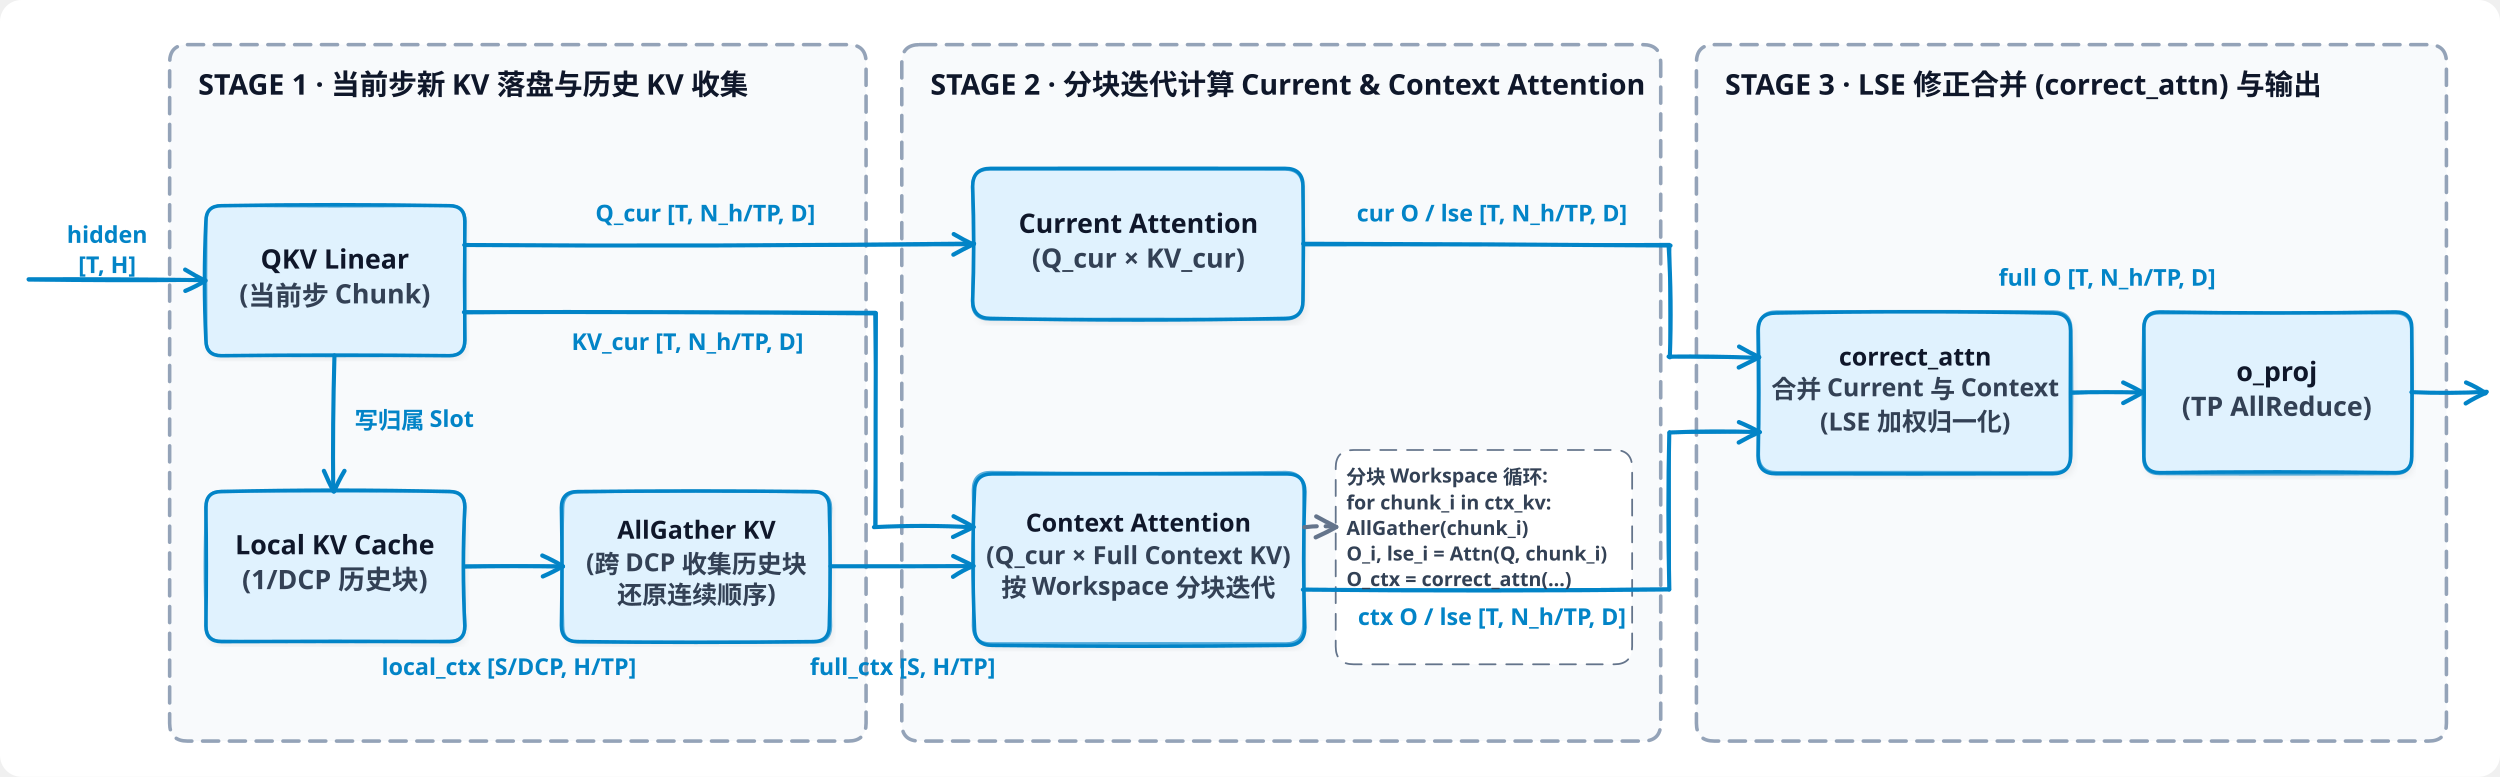
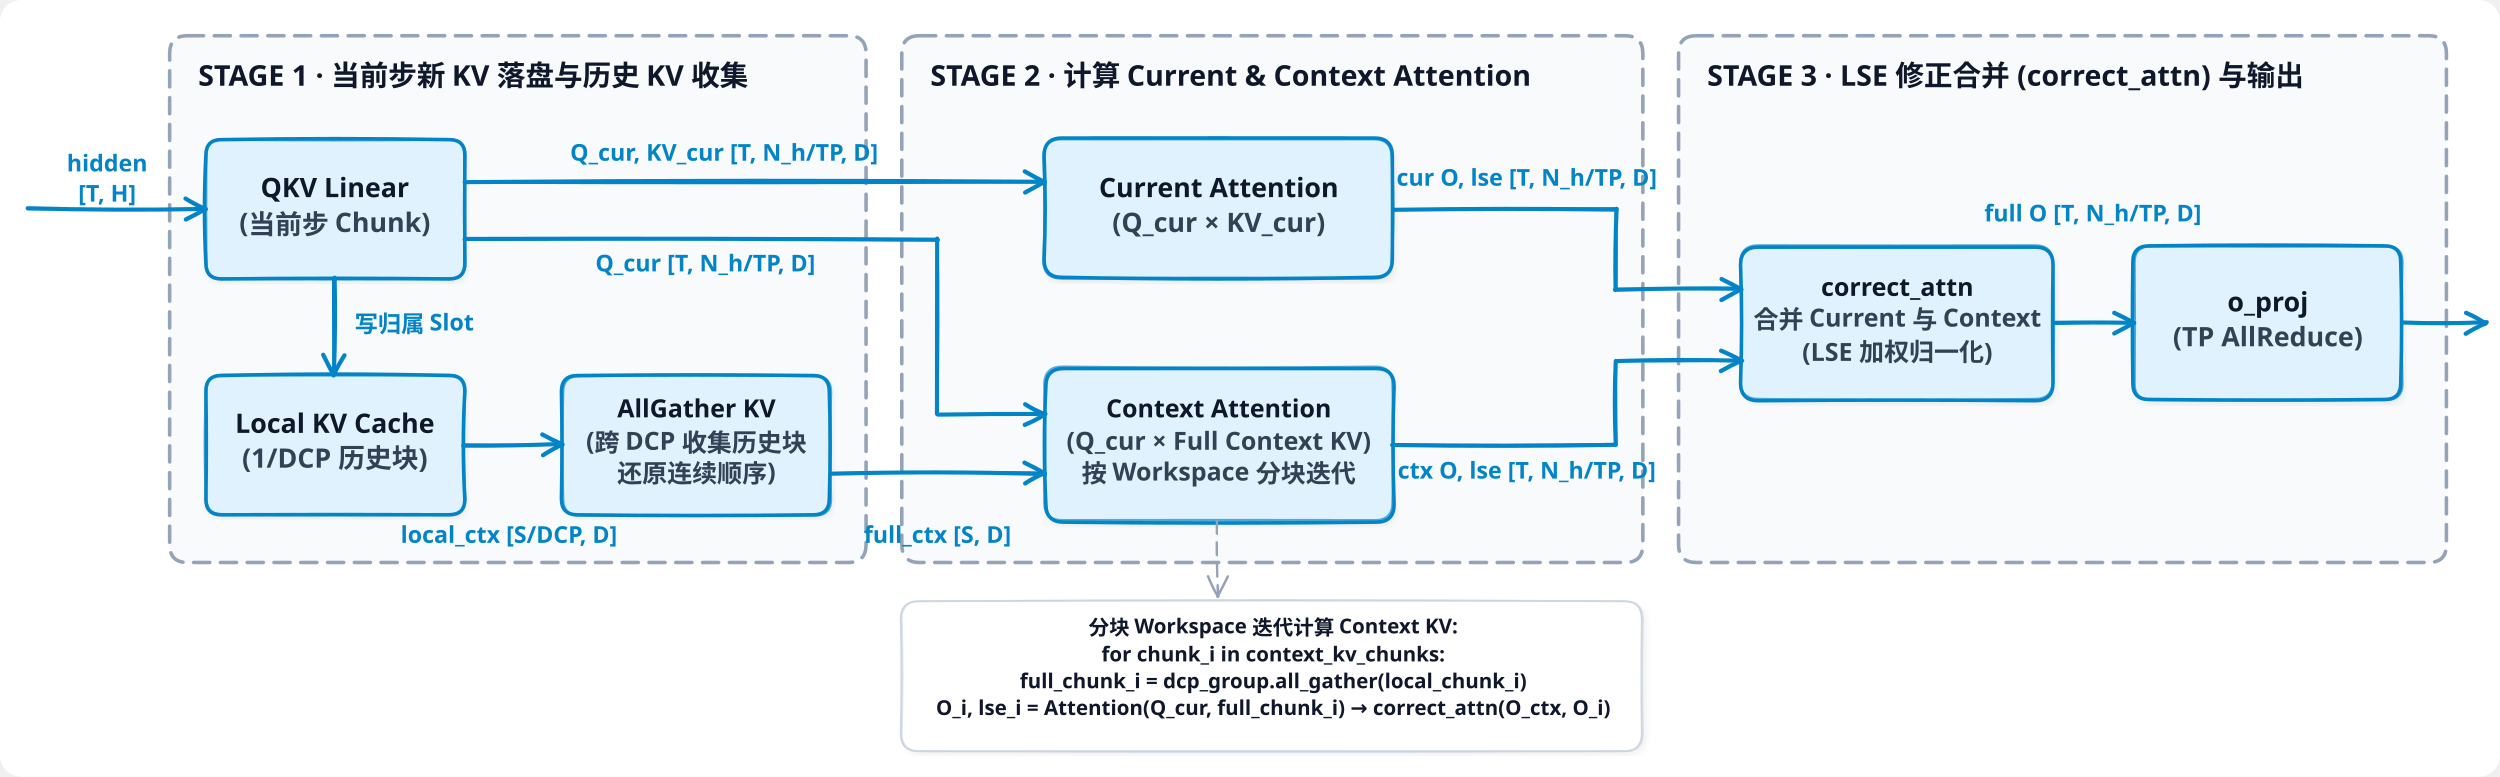
<svg xmlns="http://www.w3.org/2000/svg" viewBox="0 0 1400 435" width="1400" height="435" font-family="'Comic Sans MS', 'Segoe Print', 'Bradley Hand', 'Chalkboard SE', 'Microsoft YaHei', sans-serif">
  <defs>
    <filter id="paper-shadow" x="-2%" y="-2%" width="104%" height="106%">
      <feDropShadow dx="1.5" dy="2.5" stdDeviation="2" flood-color="#0f172a" flood-opacity="0.07" />
    </filter>
  </defs>
  <rect x="0" y="0" width="1400" height="435" fill="#ffffff" rx="12" />
-   <path d="M 105.0 25 L 475.0 25 Q 485 25 485 35.0 L 485 405.0 Q 485 415 475.0 415 L 105.0 415 Q 95 415 95 405.0 L 95 35.0 Q 95 25 105.0 25 Z" fill="#f8fafc" stroke="none" />
-   <path d="M 105.0 25 L 475.0 25 Q 485 25 485 35.0 L 485 405.0 Q 485 415 475.0 415 L 105.0 415 Q 95 415 95 405.0 L 95 35.0 Q 95 25 105.0 25 Z" fill="none" stroke="#94a3b8" stroke-width="2" stroke-linecap="round" stroke-linejoin="round" opacity="1" stroke-dasharray="9 6" />
-   <path d="M 515.0 25 L 920.0 25 Q 930 25 930 35.0 L 930 405.0 Q 930 415 920.0 415 L 515.0 415 Q 505 415 505 405.0 L 505 35.0 Q 505 25 515.0 25 Z" fill="#f8fafc" stroke="none" />
-   <path d="M 515.0 25 L 920.0 25 Q 930 25 930 35.0 L 930 405.0 Q 930 415 920.0 415 L 515.0 415 Q 505 415 505 405.0 L 505 35.0 Q 505 25 515.0 25 Z" fill="none" stroke="#94a3b8" stroke-width="2" stroke-linecap="round" stroke-linejoin="round" opacity="1" stroke-dasharray="9 6" />
-   <path d="M 960.0 25 L 1360.0 25 Q 1370 25 1370 35.0 L 1370 405.0 Q 1370 415 1360.0 415 L 960.0 415 Q 950 415 950 405.0 L 950 35.0 Q 950 25 960.0 25 Z" fill="#f8fafc" stroke="none" />
-   <path d="M 960.0 25 L 1360.0 25 Q 1370 25 1370 35.0 L 1370 405.0 Q 1370 415 1360.0 415 L 960.0 415 Q 950 415 950 405.0 L 950 35.0 Q 950 25 960.0 25 Z" fill="none" stroke="#94a3b8" stroke-width="2" stroke-linecap="round" stroke-linejoin="round" opacity="1" stroke-dasharray="9 6" />
-   <path d="M 123.7 115 L 251.3 115 Q 260 115 260 123.7 L 260 190.3 Q 260 199 251.3 199 L 123.7 199 Q 115 199 115 190.3 L 115 123.7 Q 115 115 123.7 115 Z" fill="#e0f2fe" stroke="none" filter="url(#paper-shadow)" />
-   <path d="M 124.0 115.2 Q 187.5 114.1 251.6 115.2 Q 260.3 115.2 260.3 123.9 Q 260.2 157.0 260.3 190.5 Q 260.3 199.2 251.6 199.2 Q 187.5 198.5 124.0 199.2 Q 115.3 199.2 115.3 190.5 Q 113.7 157.0 115.3 123.9 Q 115.3 115.2 124.0 115.2" fill="none" stroke="#0284c7" stroke-width="2" stroke-linecap="round" stroke-linejoin="round" opacity="1" />
-   <path d="M 124.2 115.1 Q 187.5 115.9 251.8 115.1 Q 260.5 115.1 260.5 123.8 Q 259.3 157.0 260.5 190.4 Q 260.5 199.1 251.8 199.1 Q 187.5 199.6 124.2 199.1 Q 115.5 199.1 115.5 190.4 Q 115.2 157.0 115.5 123.8 Q 115.5 115.1 124.2 115.1" fill="none" stroke="#0284c7" stroke-width="1.5" stroke-linecap="round" stroke-linejoin="round" opacity="0.65" />
-   <path d="M 123.7 275 L 251.3 275 Q 260 275 260 283.7 L 260 350.3 Q 260 359 251.3 359 L 123.7 359 Q 115 359 115 350.3 L 115 283.7 Q 115 275 123.7 275 Z" fill="#e0f2fe" stroke="none" filter="url(#paper-shadow)" />
-   <path d="M 124.0 275.3 Q 187.5 273.7 251.6 275.3 Q 260.3 275.3 260.3 284.0 Q 258.6 317.0 260.3 350.6 Q 260.3 359.3 251.6 359.3 Q 187.5 359.0 124.0 359.3 Q 115.3 359.3 115.3 350.6 Q 115.8 317.0 115.3 284.0 Q 115.3 275.3 124.0 275.3" fill="none" stroke="#0284c7" stroke-width="2" stroke-linecap="round" stroke-linejoin="round" opacity="1" />
-   <path d="M 124.2 275.0 Q 187.5 275.4 251.8 275.0 Q 260.5 275.0 260.5 283.7 Q 259.0 317.0 260.5 350.3 Q 260.5 359.0 251.8 359.0 Q 187.5 359.9 124.2 359.0 Q 115.5 359.0 115.5 350.3 Q 114.0 317.0 115.5 283.7 Q 115.5 275.0 124.2 275.0" fill="none" stroke="#0284c7" stroke-width="1.5" stroke-linecap="round" stroke-linejoin="round" opacity="0.65" />
-   <path d="M 324.0 275 L 456.0 275 Q 465 275 465 284.0 L 465 350.0 Q 465 359 456.0 359 L 324.0 359 Q 315 359 315 350.0 L 315 284.0 Q 315 275 324.0 275 Z" fill="#e0f2fe" stroke="none" filter="url(#paper-shadow)" />
-   <path d="M 323.4 275.3 Q 390.0 274.6 455.4 275.3 Q 464.4 275.3 464.4 284.3 Q 465.4 317.0 464.4 350.3 Q 464.4 359.3 455.4 359.3 Q 390.0 360.1 323.4 359.3 Q 314.4 359.3 314.4 350.3 Q 315.0 317.0 314.4 284.3 Q 314.4 275.3 323.4 275.3" fill="none" stroke="#0284c7" stroke-width="2" stroke-linecap="round" stroke-linejoin="round" opacity="1" />
-   <path d="M 324.3 275.6 Q 390.0 274.4 456.3 275.6 Q 465.3 275.6 465.3 284.6 Q 464.2 317.0 465.3 350.6 Q 465.3 359.6 456.3 359.6 Q 390.0 359.5 324.3 359.6 Q 315.3 359.6 315.3 350.6 Q 314.3 317.0 315.3 284.6 Q 315.3 275.6 324.3 275.6" fill="none" stroke="#0284c7" stroke-width="1.5" stroke-linecap="round" stroke-linejoin="round" opacity="0.65" />
-   <path d="M 555.0 95 L 720.0 95 Q 730 95 730 105.0 L 730 169.0 Q 730 179 720.0 179 L 555.0 179 Q 545 179 545 169.0 L 545 105.0 Q 545 95 555.0 95 Z" fill="#e0f2fe" stroke="none" filter="url(#paper-shadow)" />
-   <path d="M 554.7 94.3 Q 637.5 94.2 719.7 94.3 Q 729.7 94.3 729.7 104.3 Q 730.0 137.0 729.7 168.3 Q 729.7 178.3 719.7 178.3 Q 637.5 180.1 554.7 178.3 Q 544.7 178.3 544.7 168.3 Q 545.9 137.0 544.7 104.3 Q 544.7 94.3 554.7 94.3" fill="none" stroke="#0284c7" stroke-width="2" stroke-linecap="round" stroke-linejoin="round" opacity="1" />
-   <path d="M 554.4 94.9 Q 637.5 94.9 719.4 94.9 Q 729.4 94.9 729.4 104.9 Q 730.9 137.0 729.4 168.9 Q 729.4 178.9 719.4 178.9 Q 637.5 178.3 554.4 178.9 Q 544.4 178.9 544.4 168.9 Q 545.6 137.0 544.4 104.9 Q 544.4 94.9 554.4 94.9" fill="none" stroke="#0284c7" stroke-width="1.5" stroke-linecap="round" stroke-linejoin="round" opacity="0.65" />
-   <path d="M 555.0 265 L 720.0 265 Q 730 265 730 275.0 L 730 351.0 Q 730 361 720.0 361 L 555.0 361 Q 545 361 545 351.0 L 545 275.0 Q 545 265 555.0 265 Z" fill="#e0f2fe" stroke="none" filter="url(#paper-shadow)" />
-   <path d="M 555.7 265.4 Q 637.5 265.3 720.7 265.4 Q 730.7 265.4 730.7 275.4 Q 729.4 313.0 730.7 351.4 Q 730.7 361.4 720.7 361.4 Q 637.5 362.4 555.7 361.4 Q 545.7 361.4 545.7 351.4 Q 544.0 313.0 545.7 275.4 Q 545.7 265.4 555.7 265.4" fill="none" stroke="#0284c7" stroke-width="2" stroke-linecap="round" stroke-linejoin="round" opacity="1" />
-   <path d="M 554.9 264.4 Q 637.5 265.6 719.9 264.4 Q 729.9 264.4 729.9 274.4 Q 730.8 313.0 729.9 350.4 Q 729.9 360.4 719.9 360.4 Q 637.5 360.2 554.9 360.4 Q 544.9 360.4 544.9 350.4 Q 545.8 313.0 544.9 274.4 Q 544.9 264.4 554.9 264.4" fill="none" stroke="#0284c7" stroke-width="1.5" stroke-linecap="round" stroke-linejoin="round" opacity="0.65" />
-   <path d="M 757.96 252 L 904.04 252 Q 914 252 914 261.96 L 914 362.04 Q 914 372 904.04 372 L 757.96 372 Q 748 372 748 362.04 L 748 261.96 Q 748 252 757.96 252 Z" fill="#ffffff" stroke="none" />
-   <path d="M 757.96 252 L 904.04 252 Q 914 252 914 261.96 L 914 362.04 Q 914 372 904.04 372 L 757.96 372 Q 748 372 748 362.04 L 748 261.96 Q 748 252 757.96 252 Z" fill="none" stroke="#64748b" stroke-width="1" stroke-linecap="round" stroke-linejoin="round" opacity="1" stroke-dasharray="9 6" />
-   <path d="M 995.0 175 L 1150.0 175 Q 1160 175 1160 185.0 L 1160 255.0 Q 1160 265 1150.0 265 L 995.0 265 Q 985 265 985 255.0 L 985 185.0 Q 985 175 995.0 175 Z" fill="#e0f2fe" stroke="none" filter="url(#paper-shadow)" />
-   <path d="M 994.5 175.3 Q 1072.5 173.9 1149.5 175.3 Q 1159.5 175.3 1159.5 185.3 Q 1159.3 220.0 1159.5 255.3 Q 1159.5 265.3 1149.5 265.3 Q 1072.5 265.5 994.5 265.3 Q 984.5 265.3 984.5 255.3 Q 985.0 220.0 984.5 185.3 Q 984.5 175.3 994.5 175.3" fill="none" stroke="#0284c7" stroke-width="2" stroke-linecap="round" stroke-linejoin="round" opacity="1" />
-   <path d="M 994.9 174.5 Q 1072.5 174.1 1149.9 174.5 Q 1159.9 174.5 1159.9 184.5 Q 1160.8 220.0 1159.9 254.5 Q 1159.9 264.5 1149.9 264.5 Q 1072.5 264.3 994.9 264.5 Q 984.9 264.5 984.9 254.5 Q 985.8 220.0 984.9 184.5 Q 984.9 174.5 994.9 174.5" fill="none" stroke="#0284c7" stroke-width="1.5" stroke-linecap="round" stroke-linejoin="round" opacity="0.65" />
-   <path d="M 1209.0 175 L 1341.0 175 Q 1350 175 1350 184.0 L 1350 256.0 Q 1350 265 1341.0 265 L 1209.0 265 Q 1200 265 1200 256.0 L 1200 184.0 Q 1200 175 1209.0 175 Z" fill="#e0f2fe" stroke="none" filter="url(#paper-shadow)" />
-   <path d="M 1209.6 174.7 Q 1275.0 175.8 1341.6 174.7 Q 1350.6 174.7 1350.6 183.7 Q 1351.0 220.0 1350.6 255.7 Q 1350.6 264.7 1341.6 264.7 Q 1275.0 263.8 1209.6 264.7 Q 1200.6 264.7 1200.6 255.7 Q 1200.9 220.0 1200.6 183.7 Q 1200.6 174.7 1209.6 174.7" fill="none" stroke="#0284c7" stroke-width="2" stroke-linecap="round" stroke-linejoin="round" opacity="1" />
-   <path d="M 1209.3 175.4 Q 1275.0 175.1 1341.3 175.4 Q 1350.3 175.4 1350.3 184.4 Q 1350.6 220.0 1350.3 256.4 Q 1350.3 265.4 1341.3 265.4 Q 1275.0 265.8 1209.3 265.4 Q 1200.3 265.4 1200.3 256.4 Q 1199.5 220.0 1200.3 184.4 Q 1200.3 175.4 1209.3 175.4" fill="none" stroke="#0284c7" stroke-width="1.5" stroke-linecap="round" stroke-linejoin="round" opacity="0.65" />
-   <path d="M 16.0 156.4 Q 65.6 156.2 114.7 156.9" fill="none" stroke="#0284c7" stroke-width="2.3" stroke-linecap="round" />
-   <path d="M 15.9 156.9 Q 65.2 157.7 115.2 157.1" fill="none" stroke="#0284c7" stroke-width="1.4" stroke-linecap="round" />
-   <path d="M 114.8 157.2 Q 109.6 154.6 103.7 151.0" fill="none" stroke="#0284c7" stroke-width="2.4" stroke-linecap="round" />
-   <path d="M 115.1 157.1 Q 109.8 160.4 103.8 162.9" fill="none" stroke="#0284c7" stroke-width="2.4" stroke-linecap="round" />
-   <path d="M 260.0 137.2 Q 402.2 138.1 545.5 136.4" fill="none" stroke="#0284c7" stroke-width="2.3" stroke-linecap="round" />
-   <path d="M 259.8 137.2 Q 402.7 137.7 545.0 137.2" fill="none" stroke="#0284c7" stroke-width="1.4" stroke-linecap="round" />
-   <path d="M 545.1 137.0 Q 539.5 134.3 534.1 131.1" fill="none" stroke="#0284c7" stroke-width="2.4" stroke-linecap="round" />
-   <path d="M 545.0 136.8 Q 539.6 139.4 533.9 142.6" fill="none" stroke="#0284c7" stroke-width="2.4" stroke-linecap="round" />
-   <path d="M 259.8 174.8 Q 376.0 174.5 490.2 175.5" fill="none" stroke="#0284c7" stroke-width="2.3" stroke-linecap="round" />
-   <path d="M 259.8 175.3 Q 375.3 174.5 490.2 174.7" fill="none" stroke="#0284c7" stroke-width="1.4" stroke-linecap="round" />
-   <path d="M 490.5 175.3 Q 490.3 234.7 490.3 294.4" fill="none" stroke="#0284c7" stroke-width="2.3" stroke-linecap="round" />
-   <path d="M 489.7 175.2 Q 490.8 234.1 489.8 294.8" fill="none" stroke="#0284c7" stroke-width="1.4" stroke-linecap="round" />
-   <path d="M 489.4 295.2 Q 517.8 293.8 545.0 295.3" fill="none" stroke="#0284c7" stroke-width="2.3" stroke-linecap="round" />
-   <path d="M 490.3 294.8 Q 517.0 294.6 544.6 295.0" fill="none" stroke="#0284c7" stroke-width="1.4" stroke-linecap="round" />
-   <path d="M 545.2 295.1 Q 540.0 292.1 534.0 289.1" fill="none" stroke="#0284c7" stroke-width="2.4" stroke-linecap="round" />
-   <path d="M 545.1 295.2 Q 539.0 298.2 533.7 300.7" fill="none" stroke="#0284c7" stroke-width="2.4" stroke-linecap="round" />
-   <path d="M 187.3 199.1 Q 186.2 237.8 186.6 274.8" fill="none" stroke="#0284c7" stroke-width="2.3" stroke-linecap="round" />
-   <path d="M 187.2 198.7 Q 186.5 236.2 186.7 274.7" fill="none" stroke="#0284c7" stroke-width="1.4" stroke-linecap="round" />
-   <path d="M 187.1 275.2 Q 189.4 269.6 192.9 263.7" fill="none" stroke="#0284c7" stroke-width="2.4" stroke-linecap="round" />
-   <path d="M 186.8 275.2 Q 184.1 270.0 181.4 263.7" fill="none" stroke="#0284c7" stroke-width="2.4" stroke-linecap="round" />
-   <path d="M 260.4 317.3 Q 287.8 316.8 315.3 317.3" fill="none" stroke="#0284c7" stroke-width="2.3" stroke-linecap="round" />
-   <path d="M 259.9 316.8 Q 286.7 316.7 314.9 316.8" fill="none" stroke="#0284c7" stroke-width="1.4" stroke-linecap="round" />
-   <path d="M 315.1 317.0 Q 309.6 313.7 303.7 311.1" fill="none" stroke="#0284c7" stroke-width="2.4" stroke-linecap="round" />
-   <path d="M 315.0 317.2 Q 310.0 320.2 304.0 322.8" fill="none" stroke="#0284c7" stroke-width="2.4" stroke-linecap="round" />
-   <path d="M 465.1 317.1 Q 503.8 317.2 545.2 317.0" fill="none" stroke="#0284c7" stroke-width="2.3" stroke-linecap="round" />
-   <path d="M 465.3 317.1 Q 505.9 316.9 544.8 317.3" fill="none" stroke="#0284c7" stroke-width="1.4" stroke-linecap="round" />
-   <path d="M 545.0 316.8 Q 539.8 314.2 533.8 311.4" fill="none" stroke="#0284c7" stroke-width="2.4" stroke-linecap="round" />
-   <path d="M 544.8 317.0 Q 539.2 319.3 533.7 323.0" fill="none" stroke="#0284c7" stroke-width="2.4" stroke-linecap="round" />
-   <path d="M 729.8 136.5 Q 832.4 136.7 935.5 137.5" fill="none" stroke="#0284c7" stroke-width="2.3" stroke-linecap="round" />
-   <path d="M 730.2 137.3 Q 832.1 137.3 934.9 136.7" fill="none" stroke="#0284c7" stroke-width="1.4" stroke-linecap="round" />
-   <path d="M 934.4 137.2 Q 936.3 168.3 935.1 200.1" fill="none" stroke="#0284c7" stroke-width="2.3" stroke-linecap="round" />
-   <path d="M 935.3 137.4 Q 934.7 168.0 935.3 200.3" fill="none" stroke="#0284c7" stroke-width="1.4" stroke-linecap="round" />
-   <path d="M 934.4 199.7 Q 958.6 199.4 984.5 200.4" fill="none" stroke="#0284c7" stroke-width="2.3" stroke-linecap="round" />
-   <path d="M 935.0 199.9 Q 959.2 200.3 985.2 200.1" fill="none" stroke="#0284c7" stroke-width="1.4" stroke-linecap="round" />
-   <path d="M 985.1 200.0 Q 980.0 197.6 973.9 194.1" fill="none" stroke="#0284c7" stroke-width="2.4" stroke-linecap="round" />
-   <path d="M 985.1 200.1 Q 979.9 202.7 973.7 205.8" fill="none" stroke="#0284c7" stroke-width="2.4" stroke-linecap="round" />
-   <path d="M 730.4 295.3 Q 739.0 294.1 748.4 295.1" fill="none" stroke="#64748b" stroke-width="2.3" stroke-linecap="round" stroke-dasharray="7 5" />
-   <path d="M 730.3 294.9 Q 739.9 295.0 747.8 295.0" fill="none" stroke="#64748b" stroke-width="1.4" stroke-linecap="round" stroke-dasharray="7 5" />
-   <path d="M 747.9 294.9 Q 742.5 292.2 737.1 289.2" fill="none" stroke="#64748b" stroke-width="2.4" stroke-linecap="round" />
-   <path d="M 748.2 295.2 Q 742.8 298.2 736.8 300.9" fill="none" stroke="#64748b" stroke-width="2.4" stroke-linecap="round" />
-   <path d="M 729.6 330.2 Q 833.7 331.2 934.7 330.1" fill="none" stroke="#0284c7" stroke-width="2.3" stroke-linecap="round" />
-   <path d="M 729.8 329.9 Q 832.2 330.6 934.9 329.7" fill="none" stroke="#0284c7" stroke-width="1.4" stroke-linecap="round" />
-   <path d="M 934.8 330.1 Q 933.8 284.8 934.8 242.3" fill="none" stroke="#0284c7" stroke-width="2.3" stroke-linecap="round" />
-   <path d="M 935.1 330.1 Q 935.0 285.9 934.9 241.7" fill="none" stroke="#0284c7" stroke-width="1.4" stroke-linecap="round" />
-   <path d="M 935.0 242.2 Q 959.4 241.1 985.6 242.0" fill="none" stroke="#0284c7" stroke-width="2.3" stroke-linecap="round" />
-   <path d="M 935.0 242.0 Q 960.2 242.6 985.0 241.7" fill="none" stroke="#0284c7" stroke-width="1.4" stroke-linecap="round" />
-   <path d="M 985.0 241.8 Q 979.6 238.8 973.8 236.4" fill="none" stroke="#0284c7" stroke-width="2.4" stroke-linecap="round" />
-   <path d="M 985.1 242.0 Q 979.3 244.6 973.7 247.8" fill="none" stroke="#0284c7" stroke-width="2.4" stroke-linecap="round" />
-   <path d="M 1160.0 219.8 Q 1179.4 219.4 1199.6 219.8" fill="none" stroke="#0284c7" stroke-width="2.3" stroke-linecap="round" />
-   <path d="M 1159.8 220.3 Q 1180.0 219.4 1200.1 219.7" fill="none" stroke="#0284c7" stroke-width="1.4" stroke-linecap="round" />
-   <path d="M 1200.1 219.9 Q 1195.0 217.0 1189.0 214.2" fill="none" stroke="#0284c7" stroke-width="2.4" stroke-linecap="round" />
-   <path d="M 1199.8 219.9 Q 1195.0 222.6 1189.0 225.7" fill="none" stroke="#0284c7" stroke-width="2.4" stroke-linecap="round" />
-   <path d="M 1350.4 219.6 Q 1371.5 220.5 1392.6 219.4" fill="none" stroke="#0284c7" stroke-width="2.3" stroke-linecap="round" />
-   <path d="M 1350.2 219.8 Q 1371.0 219.5 1392.1 219.8" fill="none" stroke="#0284c7" stroke-width="1.4" stroke-linecap="round" />
-   <path d="M 1391.9 220.2 Q 1387.1 216.8 1381.0 214.2" fill="none" stroke="#0284c7" stroke-width="2.4" stroke-linecap="round" />
-   <path d="M 1391.8 220.1 Q 1385.9 222.7 1380.8 225.9" fill="none" stroke="#0284c7" stroke-width="2.4" stroke-linecap="round" />
-   <text x="111.0" y="53.0" font-size="16" font-weight="700" fill="#0f172a" text-anchor="start">STAGE 1 · 当前步新 KV 落盘与历史 KV 收集</text>
-   <text x="521.0" y="53.0" font-size="16" font-weight="700" fill="#0f172a" text-anchor="start">STAGE 2 · 分块迭代计算 Current &amp; Context Attention</text>
-   <text x="966.0" y="53.0" font-size="16" font-weight="700" fill="#0f172a" text-anchor="start">STAGE 3 · LSE 修正合并 (correct_attn) 与输出</text>
-   <text x="187.5" y="150.4" font-size="15" font-weight="700" fill="#0f172a" text-anchor="middle">QKV Linear</text>
-   <text x="187.5" y="169.9" font-size="15" font-weight="600" fill="#334155" text-anchor="middle">(当前步 Chunk)</text>
-   <text x="187.5" y="310.4" font-size="15" font-weight="700" fill="#0f172a" text-anchor="middle">Local KV Cache</text>
-   <text x="187.5" y="329.9" font-size="15" font-weight="600" fill="#334155" text-anchor="middle">(1/DCP 历史块)</text>
-   <text x="390.0" y="301.7" font-size="14" font-weight="700" fill="#0f172a" text-anchor="middle">AllGather KV</text>
-   <text x="390.0" y="319.9" font-size="14" font-weight="600" fill="#334155" text-anchor="middle">(跨 DCP 收集历史块</text>
-   <text x="390.0" y="338.1" font-size="14" font-weight="600" fill="#334155" text-anchor="middle">还原连续顺序)</text>
-   <text x="637.5" y="130.4" font-size="15" font-weight="700" fill="#0f172a" text-anchor="middle">Current Attention</text>
-   <text x="637.5" y="149.9" font-size="15" font-weight="600" fill="#334155" text-anchor="middle">(Q_cur × KV_cur)</text>
-   <text x="637.5" y="297.7" font-size="14" font-weight="700" fill="#0f172a" text-anchor="middle">Context Attention</text>
-   <text x="637.5" y="315.9" font-size="14" font-weight="600" fill="#334155" text-anchor="middle">(Q_cur × Full Context KV)</text>
-   <text x="637.5" y="334.1" font-size="14" font-weight="600" fill="#334155" text-anchor="middle">按 Workspace 分块迭代</text>
-   <text x="754.0" y="271.0" font-size="11" font-weight="600" fill="#334155" text-anchor="start">分块 Workspace 循环:</text>
-   <text x="754.0" y="285.3" font-size="11" font-weight="600" fill="#334155" text-anchor="start">for chunk_i in ctx_kv:</text>
-   <text x="754.0" y="299.6" font-size="11" font-weight="600" fill="#334155" text-anchor="start">  AllGather(chunk_i)</text>
-   <text x="754.0" y="313.9" font-size="11" font-weight="600" fill="#334155" text-anchor="start">  O_i, lse_i = Attn(Q, chunk_i)</text>
-   <text x="754.0" y="328.2" font-size="11" font-weight="600" fill="#334155" text-anchor="start">  O_ctx = correct_attn(...)</text>
-   <text x="1072.5" y="204.7" font-size="14" font-weight="700" fill="#0f172a" text-anchor="middle">correct_attn</text>
-   <text x="1072.5" y="222.9" font-size="14" font-weight="600" fill="#334155" text-anchor="middle">合并 Current 与 Context</text>
-   <text x="1072.5" y="241.1" font-size="14" font-weight="600" fill="#334155" text-anchor="middle">(LSE 加权归一化)</text>
-   <text x="1275.0" y="213.4" font-size="15" font-weight="700" fill="#0f172a" text-anchor="middle">o_proj</text>
-   <text x="1275.0" y="232.9" font-size="15" font-weight="600" fill="#334155" text-anchor="middle">(TP AllReduce)</text>
-   <text x="60.0" y="136.0" font-size="13" font-weight="600" fill="#0284c7" text-anchor="middle">hidden</text>
-   <text x="60.0" y="152.9" font-size="13" font-weight="600" fill="#0284c7" text-anchor="middle">[T, H]</text>
-   <text x="395.0" y="124.0" font-size="13" font-weight="600" fill="#0284c7" text-anchor="middle">Q_cur [T, N_h/TP, D]</text>
-   <text x="385.0" y="196.0" font-size="13" font-weight="600" fill="#0284c7" text-anchor="middle">KV_cur [T, N_h/TP, D]</text>
-   <text x="232.0" y="240.0" font-size="13" font-weight="600" fill="#0284c7" text-anchor="middle">写归属 Slot</text>
-   <text x="285.0" y="378.0" font-size="13" font-weight="600" fill="#0284c7" text-anchor="middle">local_ctx [S/DCP, H/TP]</text>
-   <text x="505.5" y="378.0" font-size="13" font-weight="600" fill="#0284c7" text-anchor="middle">full_ctx [S, H/TP]</text>
-   <text x="835.5" y="124.0" font-size="13" font-weight="600" fill="#0284c7" text-anchor="middle">cur O / lse [T, N_h/TP, D]</text>
-   <text x="835.5" y="350.0" font-size="13" font-weight="600" fill="#0284c7" text-anchor="middle">ctx O / lse [T, N_h/TP, D]</text>
-   <text x="1180.0" y="160.0" font-size="13" font-weight="600" fill="#0284c7" text-anchor="middle">full O [T, N_h/TP, D]</text>
+   <path d="M 105.0 20 L 475.0 20 Q 485 20 485 30.0 L 485 305.0 Q 485 315 475.0 315 L 105.0 315 Q 95 315 95 305.0 L 95 30.0 Q 95 20 105.0 20 Z" fill="#f8fafc" stroke="none" />
+   <path d="M 105.0 20 L 475.0 20 Q 485 20 485 30.0 L 485 305.0 Q 485 315 475.0 315 L 105.0 315 Q 95 315 95 305.0 L 95 30.0 Q 95 20 105.0 20 Z" fill="none" stroke="#94a3b8" stroke-width="2" stroke-linecap="round" stroke-linejoin="round" opacity="1" stroke-dasharray="9 6" />
+   <path d="M 515.0 20 L 910.0 20 Q 920 20 920 30.0 L 920 305.0 Q 920 315 910.0 315 L 515.0 315 Q 505 315 505 305.0 L 505 30.0 Q 505 20 515.0 20 Z" fill="#f8fafc" stroke="none" />
+   <path d="M 515.0 20 L 910.0 20 Q 920 20 920 30.0 L 920 305.0 Q 920 315 910.0 315 L 515.0 315 Q 505 315 505 305.0 L 505 30.0 Q 505 20 515.0 20 Z" fill="none" stroke="#94a3b8" stroke-width="2" stroke-linecap="round" stroke-linejoin="round" opacity="1" stroke-dasharray="9 6" />
+   <path d="M 950.0 20 L 1360.0 20 Q 1370 20 1370 30.0 L 1370 305.0 Q 1370 315 1360.0 315 L 950.0 315 Q 940 315 940 305.0 L 940 30.0 Q 940 20 950.0 20 Z" fill="#f8fafc" stroke="none" />
+   <path d="M 950.0 20 L 1360.0 20 Q 1370 20 1370 30.0 L 1370 305.0 Q 1370 315 1360.0 315 L 950.0 315 Q 940 315 940 305.0 L 940 30.0 Q 940 20 950.0 20 Z" fill="none" stroke="#94a3b8" stroke-width="2" stroke-linecap="round" stroke-linejoin="round" opacity="1" stroke-dasharray="9 6" />
+   <path d="M 123.7 78 L 251.3 78 Q 260 78 260 86.7 L 260 147.3 Q 260 156 251.3 156 L 123.7 156 Q 115 156 115 147.3 L 115 86.7 Q 115 78 123.7 78 Z" fill="#e0f2fe" stroke="none" filter="url(#paper-shadow)" />
+   <path d="M 124.0 78.2 Q 187.5 77.1 251.6 78.2 Q 260.3 78.2 260.3 86.9 Q 260.2 117.0 260.3 147.5 Q 260.3 156.2 251.6 156.2 Q 187.5 155.5 124.0 156.2 Q 115.3 156.2 115.3 147.5 Q 113.7 117.0 115.3 86.9 Q 115.3 78.2 124.0 78.2" fill="none" stroke="#0284c7" stroke-width="2" stroke-linecap="round" stroke-linejoin="round" opacity="1" />
+   <path d="M 124.2 78.1 Q 187.5 78.9 251.8 78.1 Q 260.5 78.1 260.5 86.8 Q 259.3 117.0 260.5 147.4 Q 260.5 156.1 251.8 156.1 Q 187.5 156.6 124.2 156.1 Q 115.5 156.1 115.5 147.4 Q 115.2 117.0 115.5 86.8 Q 115.5 78.1 124.2 78.1" fill="none" stroke="#0284c7" stroke-width="1.5" stroke-linecap="round" stroke-linejoin="round" opacity="0.65" />
+   <path d="M 123.7 210 L 251.3 210 Q 260 210 260 218.7 L 260 279.3 Q 260 288 251.3 288 L 123.7 288 Q 115 288 115 279.3 L 115 218.7 Q 115 210 123.7 210 Z" fill="#e0f2fe" stroke="none" filter="url(#paper-shadow)" />
+   <path d="M 124.0 210.3 Q 187.5 208.7 251.6 210.3 Q 260.3 210.3 260.3 219.0 Q 258.6 249.0 260.3 279.6 Q 260.3 288.3 251.6 288.3 Q 187.5 288.0 124.0 288.3 Q 115.3 288.3 115.3 279.6 Q 115.8 249.0 115.3 219.0 Q 115.3 210.3 124.0 210.3" fill="none" stroke="#0284c7" stroke-width="2" stroke-linecap="round" stroke-linejoin="round" opacity="1" />
+   <path d="M 124.2 210.0 Q 187.5 210.4 251.8 210.0 Q 260.5 210.0 260.5 218.7 Q 259.0 249.0 260.5 279.3 Q 260.5 288.0 251.8 288.0 Q 187.5 288.9 124.2 288.0 Q 115.5 288.0 115.5 279.3 Q 114.0 249.0 115.5 218.7 Q 115.5 210.0 124.2 210.0" fill="none" stroke="#0284c7" stroke-width="1.5" stroke-linecap="round" stroke-linejoin="round" opacity="0.65" />
+   <path d="M 324.0 210 L 456.0 210 Q 465 210 465 219.0 L 465 279.0 Q 465 288 456.0 288 L 324.0 288 Q 315 288 315 279.0 L 315 219.0 Q 315 210 324.0 210 Z" fill="#e0f2fe" stroke="none" filter="url(#paper-shadow)" />
+   <path d="M 323.4 210.3 Q 390.0 209.6 455.4 210.3 Q 464.4 210.3 464.4 219.3 Q 465.4 249.0 464.4 279.3 Q 464.4 288.3 455.4 288.3 Q 390.0 289.1 323.4 288.3 Q 314.4 288.3 314.4 279.3 Q 315.0 249.0 314.4 219.3 Q 314.4 210.3 323.4 210.3" fill="none" stroke="#0284c7" stroke-width="2" stroke-linecap="round" stroke-linejoin="round" opacity="1" />
+   <path d="M 324.3 210.6 Q 390.0 209.4 456.3 210.6 Q 465.3 210.6 465.3 219.6 Q 464.2 249.0 465.3 279.6 Q 465.3 288.6 456.3 288.6 Q 390.0 288.5 324.3 288.6 Q 315.3 288.6 315.3 279.6 Q 314.3 249.0 315.3 219.6 Q 315.3 210.6 324.3 210.6" fill="none" stroke="#0284c7" stroke-width="1.5" stroke-linecap="round" stroke-linejoin="round" opacity="0.65" />
+   <path d="M 595.0 78 L 770.0 78 Q 780 78 780 88.0 L 780 146.0 Q 780 156 770.0 156 L 595.0 156 Q 585 156 585 146.0 L 585 88.0 Q 585 78 595.0 78 Z" fill="#e0f2fe" stroke="none" filter="url(#paper-shadow)" />
+   <path d="M 594.7 77.3 Q 682.5 77.2 769.7 77.3 Q 779.7 77.3 779.7 87.3 Q 780.0 117.0 779.7 145.3 Q 779.7 155.3 769.7 155.3 Q 682.5 157.1 594.7 155.3 Q 584.7 155.3 584.7 145.3 Q 585.9 117.0 584.7 87.3 Q 584.7 77.3 594.7 77.3" fill="none" stroke="#0284c7" stroke-width="2" stroke-linecap="round" stroke-linejoin="round" opacity="1" />
+   <path d="M 594.4 77.9 Q 682.5 77.9 769.4 77.9 Q 779.4 77.9 779.4 87.9 Q 780.9 117.0 779.4 145.9 Q 779.4 155.9 769.4 155.9 Q 682.5 155.3 594.4 155.9 Q 584.4 155.9 584.4 145.9 Q 585.6 117.0 584.4 87.9 Q 584.4 77.9 594.4 77.9" fill="none" stroke="#0284c7" stroke-width="1.5" stroke-linecap="round" stroke-linejoin="round" opacity="0.65" />
+   <path d="M 595.0 206 L 770.0 206 Q 780 206 780 216.0 L 780 282.0 Q 780 292 770.0 292 L 595.0 292 Q 585 292 585 282.0 L 585 216.0 Q 585 206 595.0 206 Z" fill="#e0f2fe" stroke="none" filter="url(#paper-shadow)" />
+   <path d="M 595.7 206.4 Q 682.5 206.3 770.7 206.4 Q 780.7 206.4 780.7 216.4 Q 779.4 249.0 780.7 282.4 Q 780.7 292.4 770.7 292.4 Q 682.5 293.4 595.7 292.4 Q 585.7 292.4 585.7 282.4 Q 584.0 249.0 585.7 216.4 Q 585.7 206.4 595.7 206.4" fill="none" stroke="#0284c7" stroke-width="2" stroke-linecap="round" stroke-linejoin="round" opacity="1" />
+   <path d="M 594.9 205.4 Q 682.5 206.6 769.9 205.4 Q 779.9 205.4 779.9 215.4 Q 780.8 249.0 779.9 281.4 Q 779.9 291.4 769.9 291.4 Q 682.5 291.2 594.9 291.4 Q 584.9 291.4 584.9 281.4 Q 585.8 249.0 584.9 215.4 Q 584.9 205.4 594.9 205.4" fill="none" stroke="#0284c7" stroke-width="1.5" stroke-linecap="round" stroke-linejoin="round" opacity="0.65" />
+   <path d="M 515.0 336 L 910.0 336 Q 920 336 920 346.0 L 920 410.0 Q 920 420 910.0 420 L 515.0 420 Q 505 420 505 410.0 L 505 346.0 Q 505 336 515.0 336 Z" fill="#ffffff" stroke="none" filter="url(#paper-shadow)" />
+   <path d="M 514.4 336.7 Q 712.5 335.4 909.4 336.7 Q 919.4 336.7 919.4 346.7 Q 919.0 378.0 919.4 410.7 Q 919.4 420.7 909.4 420.7 Q 712.5 421.3 514.4 420.7 Q 504.4 420.7 504.4 410.7 Q 505.2 378.0 504.4 346.7 Q 504.4 336.7 514.4 336.7" fill="none" stroke="#cbd5e1" stroke-width="1" stroke-linecap="round" stroke-linejoin="round" opacity="1" />
+   <path d="M 515.0 336.7 Q 712.5 336.2 910.0 336.7 Q 920.0 336.7 920.0 346.7 Q 919.3 378.0 920.0 410.7 Q 920.0 420.7 910.0 420.7 Q 712.5 420.2 515.0 420.7 Q 505.0 420.7 505.0 410.7 Q 506.0 378.0 505.0 346.7 Q 505.0 336.7 515.0 336.7" fill="none" stroke="#cbd5e1" stroke-width="1.0" stroke-linecap="round" stroke-linejoin="round" opacity="0.65" />
+   <path d="M 985.0 138 L 1140.0 138 Q 1150 138 1150 148.0 L 1150 214.0 Q 1150 224 1140.0 224 L 985.0 224 Q 975 224 975 214.0 L 975 148.0 Q 975 138 985.0 138 Z" fill="#e0f2fe" stroke="none" filter="url(#paper-shadow)" />
+   <path d="M 984.7 138.4 Q 1062.5 138.4 1139.7 138.4 Q 1149.7 138.4 1149.7 148.4 Q 1149.2 181.0 1149.7 214.4 Q 1149.7 224.4 1139.7 224.4 Q 1062.5 223.7 984.7 224.4 Q 974.7 224.4 974.7 214.4 Q 975.9 181.0 974.7 148.4 Q 974.7 138.4 984.7 138.4" fill="none" stroke="#0284c7" stroke-width="2" stroke-linecap="round" stroke-linejoin="round" opacity="1" />
+   <path d="M 984.6 137.5 Q 1062.5 137.7 1139.6 137.5 Q 1149.6 137.5 1149.6 147.5 Q 1150.7 181.0 1149.6 213.5 Q 1149.6 223.5 1139.6 223.5 Q 1062.5 224.8 984.6 223.5 Q 974.6 223.5 974.6 213.5 Q 975.9 181.0 974.6 147.5 Q 974.6 137.5 984.6 137.5" fill="none" stroke="#0284c7" stroke-width="1.5" stroke-linecap="round" stroke-linejoin="round" opacity="0.65" />
+   <path d="M 1204.0 138 L 1336.0 138 Q 1345 138 1345 147.0 L 1345 215.0 Q 1345 224 1336.0 224 L 1204.0 224 Q 1195 224 1195 215.0 L 1195 147.0 Q 1195 138 1204.0 138 Z" fill="#e0f2fe" stroke="none" filter="url(#paper-shadow)" />
+   <path d="M 1203.4 137.7 Q 1270.0 136.8 1335.4 137.7 Q 1344.4 137.7 1344.4 146.7 Q 1345.4 181.0 1344.4 214.7 Q 1344.4 223.7 1335.4 223.7 Q 1270.0 224.4 1203.4 223.7 Q 1194.4 223.7 1194.4 214.7 Q 1193.9 181.0 1194.4 146.7 Q 1194.4 137.7 1203.4 137.7" fill="none" stroke="#0284c7" stroke-width="2" stroke-linecap="round" stroke-linejoin="round" opacity="1" />
+   <path d="M 1204.3 137.9 Q 1270.0 138.2 1336.3 137.9 Q 1345.3 137.9 1345.3 146.9 Q 1344.1 181.0 1345.3 214.9 Q 1345.3 223.9 1336.3 223.9 Q 1270.0 224.4 1204.3 223.9 Q 1195.3 223.9 1195.3 214.9 Q 1195.6 181.0 1195.3 146.9 Q 1195.3 137.9 1204.3 137.9" fill="none" stroke="#0284c7" stroke-width="1.5" stroke-linecap="round" stroke-linejoin="round" opacity="0.65" />
+   <path d="M 681.5 291.7 Q 681.0 313.6 682.2 334.0" fill="none" stroke="#94a3b8" stroke-width="1.3" stroke-linecap="round" stroke-dasharray="7 5" />
+   <path d="M 681.7 292.3 Q 681.8 312.4 681.7 334.3" fill="none" stroke="#94a3b8" stroke-width="0.7" stroke-linecap="round" stroke-dasharray="7 5" />
+   <path d="M 681.8 334.1 Q 684.8 328.6 687.6 322.8" fill="none" stroke="#94a3b8" stroke-width="1.4" stroke-linecap="round" />
+   <path d="M 682.1 334.1 Q 678.9 328.9 676.5 322.7" fill="none" stroke="#94a3b8" stroke-width="1.4" stroke-linecap="round" />
+   <path d="M 15.5 116.6 Q 64.6 118.0 114.7 117.0" fill="none" stroke="#0284c7" stroke-width="2.3" stroke-linecap="round" />
+   <path d="M 15.7 117.1 Q 66.1 117.3 115.2 117.3" fill="none" stroke="#0284c7" stroke-width="1.4" stroke-linecap="round" />
+   <path d="M 115.2 117.2 Q 109.4 114.6 103.9 111.2" fill="none" stroke="#0284c7" stroke-width="2.4" stroke-linecap="round" />
+   <path d="M 115.1 117.0 Q 109.2 120.4 104.1 122.9" fill="none" stroke="#0284c7" stroke-width="2.4" stroke-linecap="round" />
+   <path d="M 260.2 102.0 Q 421.6 100.6 584.7 101.8" fill="none" stroke="#0284c7" stroke-width="2.3" stroke-linecap="round" />
+   <path d="M 260.3 102.2 Q 422.0 102.9 584.8 102.0" fill="none" stroke="#0284c7" stroke-width="1.4" stroke-linecap="round" />
+   <path d="M 585.0 102.0 Q 579.2 99.1 573.9 96.0" fill="none" stroke="#0284c7" stroke-width="2.4" stroke-linecap="round" />
+   <path d="M 585.0 101.8 Q 579.1 105.1 574.1 107.8" fill="none" stroke="#0284c7" stroke-width="2.4" stroke-linecap="round" />
+   <path d="M 260.3 133.8 Q 393.0 133.4 525.2 134.3" fill="none" stroke="#0284c7" stroke-width="2.3" stroke-linecap="round" />
+   <path d="M 259.7 134.3 Q 392.4 133.2 525.1 133.9" fill="none" stroke="#0284c7" stroke-width="1.4" stroke-linecap="round" />
+   <path d="M 524.8 133.6 Q 524.8 181.7 524.7 231.8" fill="none" stroke="#0284c7" stroke-width="2.3" stroke-linecap="round" />
+   <path d="M 525.0 134.3 Q 525.8 182.8 524.8 232.0" fill="none" stroke="#0284c7" stroke-width="1.4" stroke-linecap="round" />
+   <path d="M 525.3 232.2 Q 556.0 231.7 585.4 231.8" fill="none" stroke="#0284c7" stroke-width="2.3" stroke-linecap="round" />
+   <path d="M 525.2 232.1 Q 555.5 232.2 584.7 232.2" fill="none" stroke="#0284c7" stroke-width="1.4" stroke-linecap="round" />
+   <path d="M 585.2 232.0 Q 579.2 229.7 574.1 226.4" fill="none" stroke="#0284c7" stroke-width="2.4" stroke-linecap="round" />
+   <path d="M 585.2 231.9 Q 580.1 235.4 573.9 237.9" fill="none" stroke="#0284c7" stroke-width="2.4" stroke-linecap="round" />
+   <path d="M 187.4 155.5 Q 188.0 181.8 187.0 209.5" fill="none" stroke="#0284c7" stroke-width="2.3" stroke-linecap="round" />
+   <path d="M 186.6 156.1 Q 186.6 182.9 186.8 209.9" fill="none" stroke="#0284c7" stroke-width="1.4" stroke-linecap="round" />
+   <path d="M 186.8 210.0 Q 189.3 204.7 192.9 199.0" fill="none" stroke="#0284c7" stroke-width="2.4" stroke-linecap="round" />
+   <path d="M 186.8 210.2 Q 183.7 204.2 181.0 198.7" fill="none" stroke="#0284c7" stroke-width="2.4" stroke-linecap="round" />
+   <path d="M 259.4 249.6 Q 288.3 249.7 314.4 248.6" fill="none" stroke="#0284c7" stroke-width="2.3" stroke-linecap="round" />
+   <path d="M 260.2 249.0 Q 288.2 249.3 314.7 248.9" fill="none" stroke="#0284c7" stroke-width="1.4" stroke-linecap="round" />
+   <path d="M 315.0 248.9 Q 308.9 246.2 303.7 243.3" fill="none" stroke="#0284c7" stroke-width="2.4" stroke-linecap="round" />
+   <path d="M 314.8 248.9 Q 309.6 251.4 304.1 254.9" fill="none" stroke="#0284c7" stroke-width="2.4" stroke-linecap="round" />
+   <path d="M 465.2 265.3 Q 526.0 263.7 585.1 265.5" fill="none" stroke="#0284c7" stroke-width="2.3" stroke-linecap="round" />
+   <path d="M 465.3 265.0 Q 525.7 264.3 585.0 264.7" fill="none" stroke="#0284c7" stroke-width="1.4" stroke-linecap="round" />
+   <path d="M 585.1 265.1 Q 579.9 262.1 573.7 259.1" fill="none" stroke="#0284c7" stroke-width="2.4" stroke-linecap="round" />
+   <path d="M 584.8 265.0 Q 579.0 267.5 574.1 270.7" fill="none" stroke="#0284c7" stroke-width="2.4" stroke-linecap="round" />
+   <path d="M 780.5 117.5 Q 843.1 116.5 905.3 117.4" fill="none" stroke="#0284c7" stroke-width="2.3" stroke-linecap="round" />
+   <path d="M 780.2 117.3 Q 842.8 117.1 904.7 116.7" fill="none" stroke="#0284c7" stroke-width="1.4" stroke-linecap="round" />
+   <path d="M 905.3 116.9 Q 904.3 139.8 904.7 162.3" fill="none" stroke="#0284c7" stroke-width="2.3" stroke-linecap="round" />
+   <path d="M 904.8 117.1 Q 905.5 138.7 905.1 161.8" fill="none" stroke="#0284c7" stroke-width="1.4" stroke-linecap="round" />
+   <path d="M 904.4 162.3 Q 941.2 161.2 974.8 161.6" fill="none" stroke="#0284c7" stroke-width="2.3" stroke-linecap="round" />
+   <path d="M 904.8 161.8 Q 939.9 161.6 975.1 162.0" fill="none" stroke="#0284c7" stroke-width="1.4" stroke-linecap="round" />
+   <path d="M 975.2 162.1 Q 969.9 159.1 964.1 156.3" fill="none" stroke="#0284c7" stroke-width="2.4" stroke-linecap="round" />
+   <path d="M 974.9 162.0 Q 969.4 165.1 964.0 168.0" fill="none" stroke="#0284c7" stroke-width="2.4" stroke-linecap="round" />
+   <path d="M 779.6 249.2 Q 843.7 250.2 904.7 249.1" fill="none" stroke="#0284c7" stroke-width="2.3" stroke-linecap="round" />
+   <path d="M 779.8 248.9 Q 842.2 249.6 904.9 248.7" fill="none" stroke="#0284c7" stroke-width="1.4" stroke-linecap="round" />
+   <path d="M 904.8 249.1 Q 903.8 224.3 904.8 202.3" fill="none" stroke="#0284c7" stroke-width="2.3" stroke-linecap="round" />
+   <path d="M 905.1 249.1 Q 905.0 225.4 904.9 201.7" fill="none" stroke="#0284c7" stroke-width="1.4" stroke-linecap="round" />
+   <path d="M 905.0 202.2 Q 939.4 201.1 975.6 202.0" fill="none" stroke="#0284c7" stroke-width="2.3" stroke-linecap="round" />
+   <path d="M 905.0 202.0 Q 940.2 202.6 975.0 201.7" fill="none" stroke="#0284c7" stroke-width="1.4" stroke-linecap="round" />
+   <path d="M 975.0 201.8 Q 969.6 198.8 963.8 196.4" fill="none" stroke="#0284c7" stroke-width="2.4" stroke-linecap="round" />
+   <path d="M 975.1 202.0 Q 969.3 204.6 963.7 207.8" fill="none" stroke="#0284c7" stroke-width="2.4" stroke-linecap="round" />
+   <path d="M 1150.0 180.8 Q 1171.9 180.4 1194.6 180.8" fill="none" stroke="#0284c7" stroke-width="2.3" stroke-linecap="round" />
+   <path d="M 1149.8 181.3 Q 1172.5 180.4 1195.1 180.7" fill="none" stroke="#0284c7" stroke-width="1.4" stroke-linecap="round" />
+   <path d="M 1195.1 180.9 Q 1190.0 178.0 1184.0 175.2" fill="none" stroke="#0284c7" stroke-width="2.4" stroke-linecap="round" />
+   <path d="M 1194.8 180.9 Q 1190.0 183.6 1184.0 186.7" fill="none" stroke="#0284c7" stroke-width="2.4" stroke-linecap="round" />
+   <path d="M 1345.4 180.6 Q 1369.0 181.5 1392.6 180.4" fill="none" stroke="#0284c7" stroke-width="2.3" stroke-linecap="round" />
+   <path d="M 1345.2 180.8 Q 1368.5 180.5 1392.1 180.8" fill="none" stroke="#0284c7" stroke-width="1.4" stroke-linecap="round" />
+   <path d="M 1391.9 181.2 Q 1387.1 177.8 1381.0 175.2" fill="none" stroke="#0284c7" stroke-width="2.4" stroke-linecap="round" />
+   <path d="M 1391.8 181.1 Q 1385.9 183.7 1380.8 186.9" fill="none" stroke="#0284c7" stroke-width="2.4" stroke-linecap="round" />
+   <text x="111.0" y="48.0" font-size="16" font-weight="700" fill="#0f172a" text-anchor="start">STAGE 1 · 当前步新 KV 落盘与历史 KV 收集</text>
+   <text x="521.0" y="48.0" font-size="16" font-weight="700" fill="#0f172a" text-anchor="start">STAGE 2 · 计算 Current &amp; Context Attention</text>
+   <text x="956.0" y="48.0" font-size="16" font-weight="700" fill="#0f172a" text-anchor="start">STAGE 3 · LSE 修正合并 (correct_attn) 与输出</text>
+   <text x="187.5" y="110.4" font-size="15" font-weight="700" fill="#0f172a" text-anchor="middle">QKV Linear</text>
+   <text x="187.5" y="129.9" font-size="15" font-weight="600" fill="#334155" text-anchor="middle">(当前步 Chunk)</text>
+   <text x="187.5" y="242.4" font-size="15" font-weight="700" fill="#0f172a" text-anchor="middle">Local KV Cache</text>
+   <text x="187.5" y="261.9" font-size="15" font-weight="600" fill="#334155" text-anchor="middle">(1/DCP 历史块)</text>
+   <text x="390.0" y="233.7" font-size="14" font-weight="700" fill="#0f172a" text-anchor="middle">AllGather KV</text>
+   <text x="390.0" y="251.9" font-size="14" font-weight="600" fill="#334155" text-anchor="middle">(跨 DCP 收集历史块</text>
+   <text x="390.0" y="270.1" font-size="14" font-weight="600" fill="#334155" text-anchor="middle">还原连续顺序)</text>
+   <text x="682.5" y="110.4" font-size="15" font-weight="700" fill="#0f172a" text-anchor="middle">Current Attention</text>
+   <text x="682.5" y="129.9" font-size="15" font-weight="600" fill="#334155" text-anchor="middle">(Q_cur × KV_cur)</text>
+   <text x="682.5" y="233.7" font-size="14" font-weight="700" fill="#0f172a" text-anchor="middle">Context Attention</text>
+   <text x="682.5" y="251.9" font-size="14" font-weight="600" fill="#334155" text-anchor="middle">(Q_cur × Full Context KV)</text>
+   <text x="682.5" y="270.1" font-size="14" font-weight="600" fill="#334155" text-anchor="middle">按 Workspace 分块迭代</text>
+   <text x="713.0" y="355.5" font-size="11.5" font-weight="600" fill="#0f172a" text-anchor="middle">分块 Workspace 迭代计算 Context KV:</text>
+   <text x="713.0" y="370.4" font-size="11.5" font-weight="600" fill="#0f172a" text-anchor="middle">for chunk_i in context_kv_chunks:</text>
+   <text x="713.0" y="385.4" font-size="11.5" font-weight="600" fill="#0f172a" text-anchor="middle">  full_chunk_i = dcp_group.all_gather(local_chunk_i)</text>
+   <text x="713.0" y="400.4" font-size="11.5" font-weight="600" fill="#0f172a" text-anchor="middle">  O_i, lse_i = Attention(Q_cur, full_chunk_i)  →  correct_attn(O_ctx, O_i)</text>
+   <text x="1062.5" y="165.7" font-size="14" font-weight="700" fill="#0f172a" text-anchor="middle">correct_attn</text>
+   <text x="1062.5" y="183.9" font-size="14" font-weight="600" fill="#334155" text-anchor="middle">合并 Current 与 Context</text>
+   <text x="1062.5" y="202.1" font-size="14" font-weight="600" fill="#334155" text-anchor="middle">(LSE 加权归一化)</text>
+   <text x="1270.0" y="174.4" font-size="15" font-weight="700" fill="#0f172a" text-anchor="middle">o_proj</text>
+   <text x="1270.0" y="193.9" font-size="15" font-weight="600" fill="#334155" text-anchor="middle">(TP AllReduce)</text>
+   <text x="60.0" y="96.0" font-size="13" font-weight="600" fill="#0284c7" text-anchor="middle">hidden</text>
+   <text x="60.0" y="112.9" font-size="13" font-weight="600" fill="#0284c7" text-anchor="middle">[T, H]</text>
+   <text x="405.5" y="90.0" font-size="13" font-weight="600" fill="#0284c7" text-anchor="middle">Q_cur, KV_cur [T, N_h/TP, D]</text>
+   <text x="395.0" y="152.0" font-size="13" font-weight="600" fill="#0284c7" text-anchor="middle">Q_cur [T, N_h/TP, D]</text>
+   <text x="232.0" y="186.0" font-size="13" font-weight="600" fill="#0284c7" text-anchor="middle">写归属 Slot</text>
+   <text x="285.0" y="304.0" font-size="13" font-weight="600" fill="#0284c7" text-anchor="middle">local_ctx [S/DCP, D]</text>
+   <text x="525.0" y="304.0" font-size="13" font-weight="600" fill="#0284c7" text-anchor="middle">full_ctx [S, D]</text>
+   <text x="855.0" y="104.0" font-size="13" font-weight="600" fill="#0284c7" text-anchor="middle">cur O, lse [T, N_h/TP, D]</text>
+   <text x="855.0" y="268.0" font-size="13" font-weight="600" fill="#0284c7" text-anchor="middle">ctx O, lse [T, N_h/TP, D]</text>
+   <text x="1172.0" y="124.0" font-size="13" font-weight="600" fill="#0284c7" text-anchor="middle">full O [T, N_h/TP, D]</text>
</svg>
